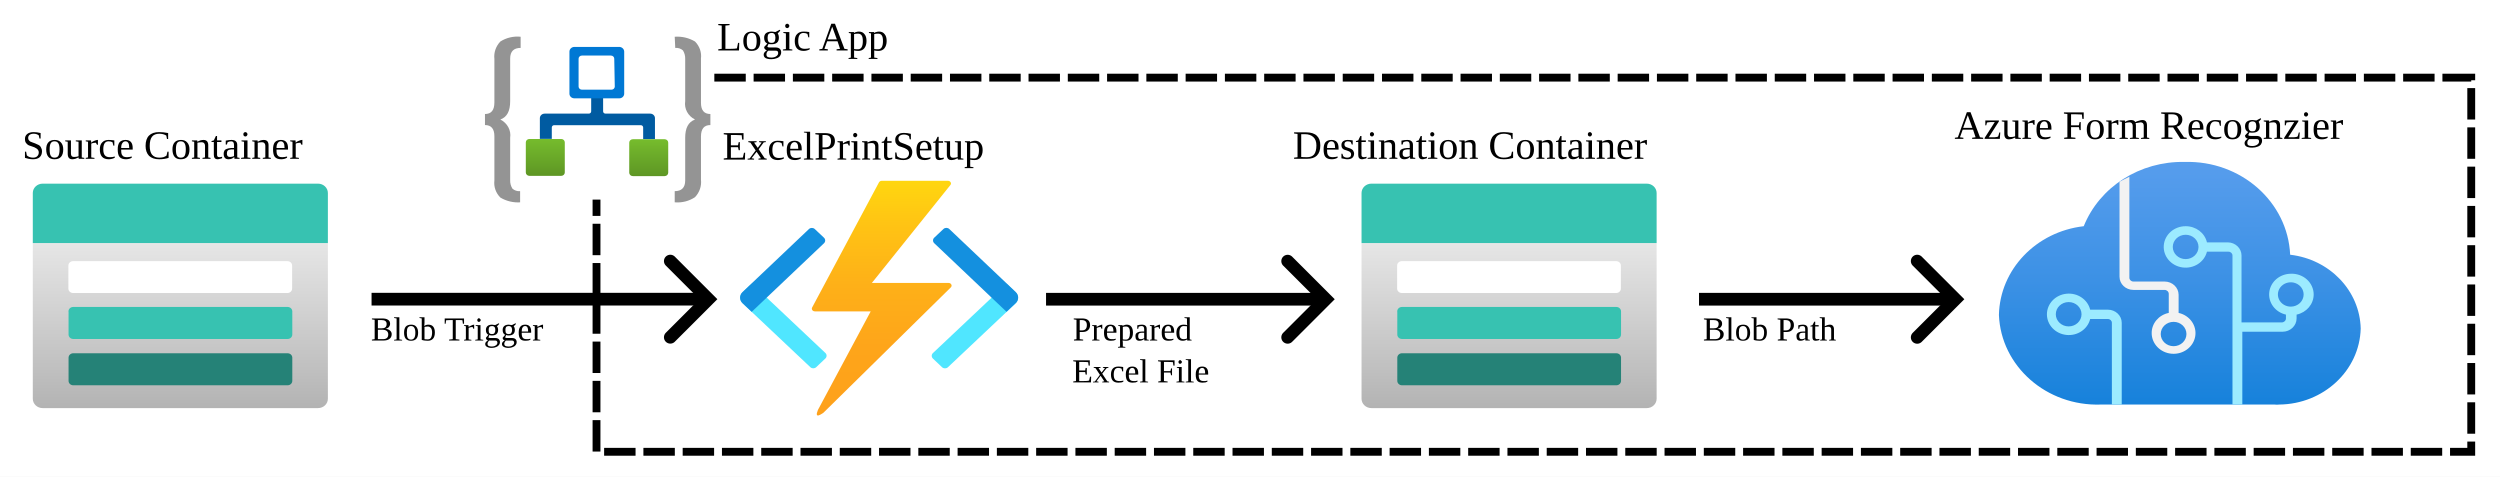
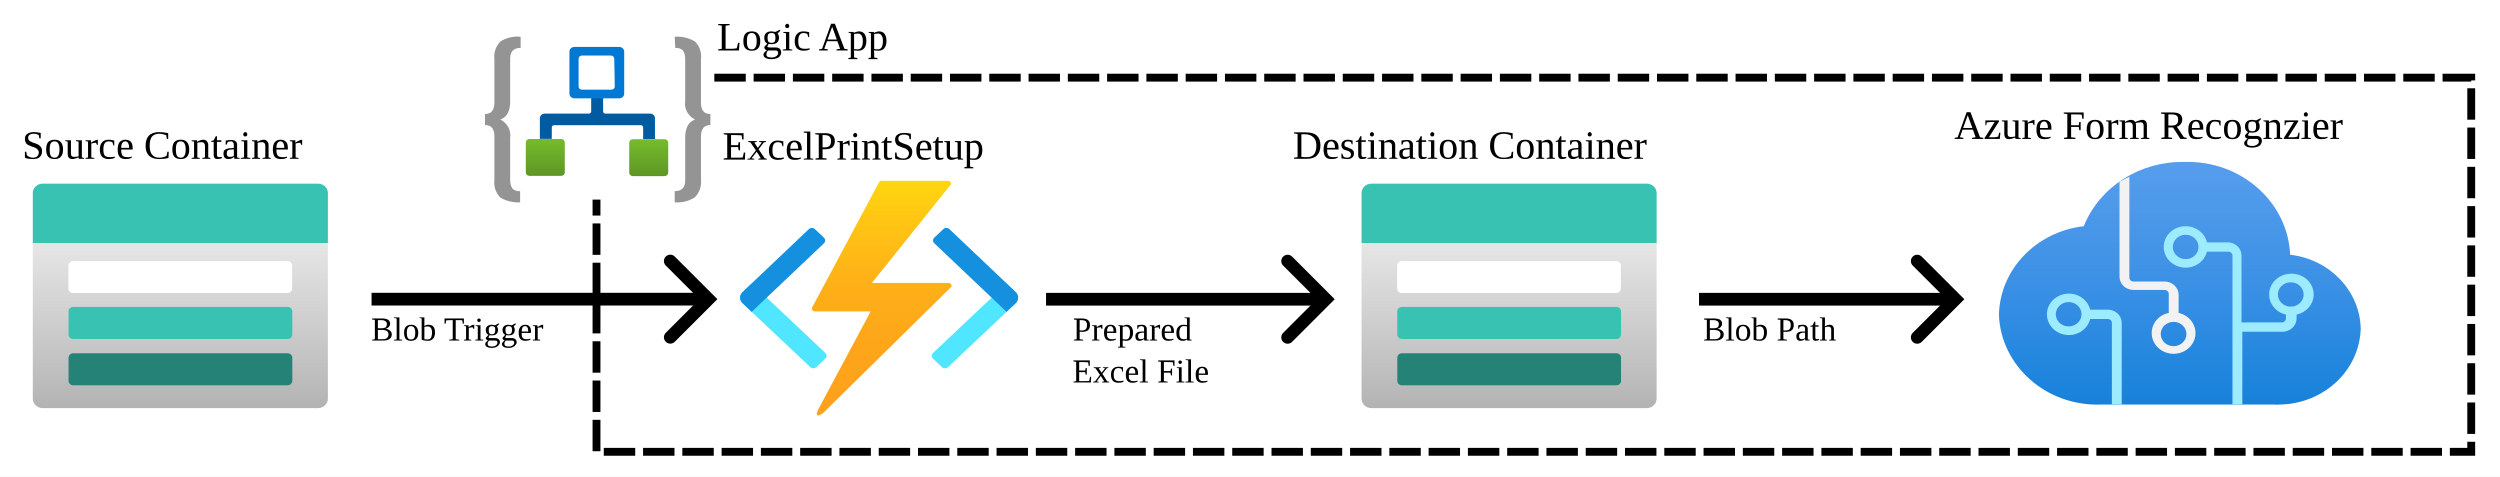
- <svg xmlns="http://www.w3.org/2000/svg" width="169.702mm" height="32.363mm" viewBox="0 0 169.702 32.363" version="1.1" id="svg5" xml:space="preserve">
+ <svg xmlns="http://www.w3.org/2000/svg" width="143.401mm" height="27.347mm" viewBox="0 0 143.401 27.347" version="1.1" id="svg5" xml:space="preserve">
  <defs id="defs2">
    <marker style="overflow:visible" id="Arrow3" refX="0" refY="0" orient="auto-start-reverse" markerWidth="4.207" markerHeight="7" viewBox="0 0 4.207 7" preserveAspectRatio="xMidYMid">
      <path style="fill:none;stroke:context-stroke;stroke-width:1;stroke-linecap:round" d="M 3,-3 0,0 3,3" id="arrow3" transform="rotate(180,0.125,0)" />
    </marker>
    <linearGradient id="b6c43bd9-e37f-4191-93c2-d3a7a84c505e" x1="9" y1="19.13" x2="9" y2="-0.29" gradientUnits="userSpaceOnUse">
      <stop offset="0" stop-color="#0078d4" id="stop132" />
      <stop offset="0.16" stop-color="#1380da" id="stop134" />
      <stop offset="0.53" stop-color="#3c91e5" id="stop136" />
      <stop offset="0.82" stop-color="#559cec" id="stop138" />
      <stop offset="1" stop-color="#5ea0ef" id="stop140" />
    </linearGradient>
    <linearGradient id="e20ae4ca-8128-4625-bcc6-863bc1bc51d9" x1="5.05" y1="10.55" x2="5.05" y2="13.48" gradientUnits="userSpaceOnUse">
      <stop offset="0" stop-color="#76bc2d" id="stop274" />
      <stop offset="1" stop-color="#5e9624" id="stop276" />
    </linearGradient>
    <linearGradient id="b6fa89de-29eb-462e-97de-5bdbdaeb090e" x1="12.84" y1="10.57" x2="12.84" y2="13.5" gradientUnits="userSpaceOnUse">
      <stop offset="0" stop-color="#76bc2d" id="stop279" />
      <stop offset="1" stop-color="#5e9624" id="stop281" />
    </linearGradient>
    <linearGradient id="b403aca7-f387-4434-96b4-ae157edc835f" x1="-175.993" y1="-343.723" x2="-175.993" y2="-359.232" gradientTransform="matrix(1.156,0,0,1.029,212.573,370.548)" gradientUnits="userSpaceOnUse">
      <stop offset="0" stop-color="#fea11b" id="stop318" />
      <stop offset="0.284" stop-color="#fea51a" id="stop320" />
      <stop offset="0.547" stop-color="#feb018" id="stop322" />
      <stop offset="0.8" stop-color="#ffc314" id="stop324" />
      <stop offset="1" stop-color="#ffd70f" id="stop326" />
    </linearGradient>
    <linearGradient id="ad4c4f96-09aa-4f91-ba10-5cb8ad530f74" x1="9" y1="15.83" x2="9" y2="5.79" gradientUnits="userSpaceOnUse">
      <stop offset="0" stop-color="#b3b3b3" id="stop419" />
      <stop offset="0.26" stop-color="#c1c1c1" id="stop421" />
      <stop offset="1" stop-color="#e6e6e6" id="stop423" />
    </linearGradient>
    <linearGradient id="ad4c4f96-09aa-4f91-ba10-5cb8ad530f74-8" x1="9" y1="15.83" x2="9" y2="5.79" gradientUnits="userSpaceOnUse">
      <stop offset="0" stop-color="#b3b3b3" id="stop419-6" />
      <stop offset="0.26" stop-color="#c1c1c1" id="stop421-1" />
      <stop offset="1" stop-color="#e6e6e6" id="stop423-4" />
    </linearGradient>
    <marker style="overflow:visible" id="Arrow3-1" refX="0" refY="0" orient="auto-start-reverse" markerWidth="4.207" markerHeight="7" viewBox="0 0 4.207 7" preserveAspectRatio="xMidYMid">
      <path style="fill:none;stroke:context-stroke;stroke-width:1;stroke-linecap:round" d="M 3,-3 0,0 3,3" id="arrow3-2" transform="rotate(180,0.125,0)" />
    </marker>
    <marker style="overflow:visible" id="Arrow3-1-4" refX="0" refY="0" orient="auto-start-reverse" markerWidth="4.207" markerHeight="7" viewBox="0 0 4.207 7" preserveAspectRatio="xMidYMid">
      <path style="fill:none;stroke:context-stroke;stroke-width:1;stroke-linecap:round" d="M 3,-3 0,0 3,3" id="arrow3-2-4" transform="rotate(180,0.125,0)" />
    </marker>
  </defs>
  <g id="layer1" transform="translate(-20.9304,-93.01691)">
-     <rect style="fill:#ffffff;fill-opacity:1;stroke:none;stroke-width:0.708;stroke-dasharray:none;stroke-dashoffset:0;stroke-opacity:1" id="rect5291" width="169.702" height="32.363" x="20.93" y="93.017" />
-     <rect style="fill:none;stroke:#000000;stroke-width:0.533;stroke-dasharray:2.133, 0.533;stroke-dashoffset:0" id="rect833" width="127.258" height="25.398" x="61.422" y="98.287" />
-     <g id="g168" transform="matrix(1.36435,0,0,1.290666,156.6189,100.6279)">
+     <rect style="fill:#ffffff;fill-opacity:1;stroke:none;stroke-width:0.598;stroke-dasharray:none;stroke-dashoffset:0;stroke-opacity:1" id="rect5291" width="143.401" height="27.347" x="20.93" y="93.017" />
+     <rect style="fill:none;stroke:#000000;stroke-width:0.451;stroke-dasharray:1.802, 0.451;stroke-dashoffset:0" id="rect833" width="107.535" height="21.462" x="55.146" y="97.471" />
+     <g id="g168" transform="matrix(1.152899,0,0,1.090635,135.5895,99.4483)">
      <path d="M 18,11.38 A 4,4 0 0 0 14.49,7.5 5.1,5.1 0 0 0 9.24,2.62 5.25,5.25 0 0 0 4.22,6 4.8,4.8 0 0 0 0,10.67 4.9,4.9 0 0 0 5.07,15.38 h 0.44 8.21 a 0.78,0.78 0 0 0 0.22,0 4.1,4.1 0 0 0 4.06,-4 z" fill="url(#b6c43bd9-e37f-4191-93c2-d3a7a84c505e)" id="path147" style="fill:url(#b6c43bd9-e37f-4191-93c2-d3a7a84c505e)" />
      <path d="M 5.42,10.39 H 4.54 a 1.09,1.09 0 1 0 0,0.49 h 0.88 a 0.2,0.2 0 0 1 0.2,0.2 v 4.3 h 0.49 v -4.3 A 0.69,0.69 0 0 0 5.42,10.39 Z m -1.95,0.88 a 0.64,0.64 0 1 1 0.64,-0.64 0.64,0.64 0 0 1 -0.64,0.64 z" fill="#9cebff" id="path149" />
      <path d="m 8.94,10.61 v -1 A 0.7,0.7 0 0 0 8.24,8.91 H 6.69 A 0.2,0.2 0 0 1 6.49,8.71 V 3.4 L 6.26,3.52 6,3.66 v 5 a 0.69,0.69 0 0 0 0.69,0.69 h 1.55 a 0.21,0.21 0 0 1 0.21,0.21 v 1 A 1.08,1.08 0 0 0 7.6,11.62 1.09,1.09 0 1 0 8.94,10.56 Z m -0.25,1.7 v 0 a 0.64,0.64 0 1 1 0.64,-0.64 0.64,0.64 0 0 1 -0.64,0.64 z" fill="#f2f2f2" id="path151" />
      <path d="m 14.53,8.5 a 1.09,1.09 0 0 0 -0.25,2.15 v 0.2 a 0.21,0.21 0 0 1 -0.21,0.21 h -2 V 7.54 A 0.69,0.69 0 0 0 11.38,6.85 H 10.35 A 1.08,1.08 0 0 0 9.29,6 1.09,1.09 0 1 0 10.35,7.34 h 1.07 a 0.2,0.2 0 0 1 0.2,0.2 v 7.84 h 0.49 v -3.83 h 2 a 0.7,0.7 0 0 0 0.7,-0.7 v -0.2 a 1.09,1.09 0 0 0 0.85,-1.06 v 0 A 1.09,1.09 0 0 0 14.53,8.5 Z M 9.29,7.73 v 0 A 0.64,0.64 0 1 1 9.93,7.09 0.64,0.64 0 0 1 9.29,7.73 Z m 5.24,2.5 v 0 a 0.64,0.64 0 1 1 0.63,-0.64 0.64,0.64 0 0 1 -0.63,0.64 z" fill="#9cebff" id="path153" />
    </g>
-     <g id="g363" transform="matrix(1.055668,0,0,0.9986549,71.10541,104.2665)">
+     <g id="g363" transform="matrix(0.8920576,0,0,0.8438804,63.32914,102.523)">
      <g id="g337">
        <path d="M 2.37,7.475 H 3.2 A 0.267,0.267 0 0 1 3.467,7.742 V 13.89 A 0.533,0.533 0 0 1 2.934,14.423 H 2.1 V 7.741 A 0.267,0.267 0 0 1 2.367,7.474 Z" transform="rotate(134.919,2.786862,10.94796)" fill="#50e6ff" id="path333" />
        <path d="M 2.325,3.6 H 3.158 A 0.267,0.267 0 0 1 3.425,3.867 V 10.45 H 2.591 A 0.533,0.533 0 0 1 2.058,9.917 V 3.865 A 0.267,0.267 0 0 1 2.325,3.6 Z" transform="rotate(44.919,2.741614,7.02265)" fill="#1490df" id="path335" />
      </g>
      <g id="g343">
        <path d="m 14.53,7.475 h 0.833 a 0.533,0.533 0 0 1 0.533,0.533 v 6.148 a 0.267,0.267 0 0 1 -0.267,0.267 H 14.8 A 0.267,0.267 0 0 1 14.533,14.156 V 7.475 Z" transform="rotate(45.081,15.21299,10.94752)" fill="#50e6ff" id="path339" />
        <path d="m 15.108,3.6 h 0.833 v 6.583 A 0.267,0.267 0 0 1 15.674,10.45 H 14.841 A 0.267,0.267 0 0 1 14.574,10.183 V 4.131 a 0.533,0.533 0 0 1 0.533,-0.533 z" transform="rotate(135.081,15.25842,7.023025)" fill="#1490df" id="path341" />
      </g>
      <path d="M 8.459,9.9 H 4.87 A 0.193,0.193 0 0 1 4.67,9.719 0.166,0.166 0 0 1 4.688,9.644 L 8.991,1.13 A 0.206,0.206 0 0 1 9.177,1.024 h 4.245 a 0.193,0.193 0 0 1 0.2,0.181 0.165,0.165 0 0 1 -0.035,0.1 L 8.534,7.966 h 4.928 a 0.193,0.193 0 0 1 0.2,0.181 0.176,0.176 0 0 1 -0.052,0.122 l -8.189,8.519 c -0.077,0.046 -0.624,0.5 -0.356,-0.189 v 0 z" fill="url(#b403aca7-f387-4434-96b4-ae157edc835f)" id="path345" style="fill:url(#b403aca7-f387-4434-96b4-ae157edc835f)" />
    </g>
-     <g id="g452" transform="matrix(1.178263,0,0,1.114629,22.56769,103.0641)">
+     <g id="g452" transform="matrix(0.9956522,0,0,0.9418801,22.31394,101.507)">
      <path d="m 0.5,5.79 h 17 v 9.48 a 0.57,0.57 0 0 1 -0.57,0.57 H 1.07 A 0.57,0.57 0 0 1 0.5,15.27 Z" fill="url(#ad4c4f96-09aa-4f91-ba10-5cb8ad530f74)" id="path430" style="fill:url(#ad4c4f96-09aa-4f91-ba10-5cb8ad530f74)" />
      <path d="M 1.07,2.17 H 16.93 A 0.57,0.57 0 0 1 17.5,2.74 V 5.79 H 0.5 V 2.73 A 0.57,0.57 0 0 1 1.07,2.17 Z" fill="#37c2b1" id="path432" />
      <path d="m 2.81,6.89 h 12.37 a 0.27,0.27 0 0 1 0.26,0.27 v 1.4 A 0.27,0.27 0 0 1 15.18,8.83 H 2.81 A 0.27,0.27 0 0 1 2.55,8.56 V 7.16 A 0.27,0.27 0 0 1 2.81,6.89 Z" fill="#ffffff" id="path434" />
      <path d="m 2.82,9.68 h 12.37 a 0.27,0.27 0 0 1 0.26,0.27 v 1.41 a 0.27,0.27 0 0 1 -0.26,0.27 H 2.82 A 0.27,0.27 0 0 1 2.56,11.36 V 10 A 0.27,0.27 0 0 1 2.82,9.68 Z" fill="#37c2b1" id="path436" />
      <path d="m 2.82,12.5 h 12.37 a 0.27,0.27 0 0 1 0.26,0.27 v 1.41 a 0.27,0.27 0 0 1 -0.26,0.27 H 2.82 A 0.27,0.27 0 0 1 2.56,14.18 V 12.77 A 0.27,0.27 0 0 1 2.82,12.5 Z" fill="#258277" id="path438" />
    </g>
-     <g id="g452-3" transform="matrix(1.178263,0,0,1.114629,112.7638,103.0641)">
+     <g id="g452-3" transform="matrix(0.9956522,0,0,0.9418801,98.53118,101.507)">
      <path d="m 0.5,5.79 h 17 v 9.48 a 0.57,0.57 0 0 1 -0.57,0.57 H 1.07 A 0.57,0.57 0 0 1 0.5,15.27 Z" fill="url(#ad4c4f96-09aa-4f91-ba10-5cb8ad530f74)" id="path430-7" style="fill:url(#ad4c4f96-09aa-4f91-ba10-5cb8ad530f74-8)" />
      <path d="M 1.07,2.17 H 16.93 A 0.57,0.57 0 0 1 17.5,2.74 V 5.79 H 0.5 V 2.73 A 0.57,0.57 0 0 1 1.07,2.17 Z" fill="#37c2b1" id="path432-2" />
      <path d="m 2.81,6.89 h 12.37 a 0.27,0.27 0 0 1 0.26,0.27 v 1.4 A 0.27,0.27 0 0 1 15.18,8.83 H 2.81 A 0.27,0.27 0 0 1 2.55,8.56 V 7.16 A 0.27,0.27 0 0 1 2.81,6.89 Z" fill="#ffffff" id="path434-1" />
      <path d="m 2.82,9.68 h 12.37 a 0.27,0.27 0 0 1 0.26,0.27 v 1.41 a 0.27,0.27 0 0 1 -0.26,0.27 H 2.82 A 0.27,0.27 0 0 1 2.56,11.36 V 10 A 0.27,0.27 0 0 1 2.82,9.68 Z" fill="#37c2b1" id="path436-4" />
      <path d="m 2.82,12.5 h 12.37 a 0.27,0.27 0 0 1 0.26,0.27 v 1.41 a 0.27,0.27 0 0 1 -0.26,0.27 H 2.82 A 0.27,0.27 0 0 1 2.56,14.18 V 12.77 A 0.27,0.27 0 0 1 2.82,12.5 Z" fill="#258277" id="path438-4" />
    </g>
-     <text xml:space="preserve" style="font-size:2.731px;fill:none;stroke:#000000;stroke-width:0.084;stroke-dasharray:none" x="22.437" y="103.798" id="text889">
-       <tspan id="tspan887" style="font-weight:normal;font-size:2.731px;fill:#000000;fill-opacity:1;stroke:none;stroke-width:0.084;stroke-dasharray:none" x="22.437" y="103.798">Source Container</tspan>
+     <text xml:space="preserve" style="font-size:2.307px;fill:none;stroke:#000000;stroke-width:0.071;stroke-dasharray:none" x="22.204" y="102.127" id="text889">
+       <tspan id="tspan887" style="font-weight:normal;font-size:2.307px;fill:#000000;fill-opacity:1;stroke:none;stroke-width:0.071;stroke-dasharray:none" x="22.204" y="102.127">Source Container</tspan>
    </text>
-     <text xml:space="preserve" style="font-size:2.276px;fill:none;stroke:#000000;stroke-width:0.084;stroke-dasharray:none" x="53.389" y="116.134" id="text889-2">
-       <tspan style="font-weight:normal;font-size:2.276px;text-align:center;text-anchor:middle;fill:#000000;fill-opacity:1;stroke:none;stroke-width:0.084;stroke-dasharray:none" x="53.389" y="116.134" id="tspan3984">Blob Trigger</tspan>
+     <text xml:space="preserve" style="font-size:1.923px;fill:none;stroke:#000000;stroke-width:0.071;stroke-dasharray:none" x="48.358" y="112.551" id="text889-2">
+       <tspan style="font-weight:normal;font-size:1.923px;text-align:center;text-anchor:middle;fill:#000000;fill-opacity:1;stroke:none;stroke-width:0.071;stroke-dasharray:none" x="48.358" y="112.551" id="tspan3984">Blob Trigger</tspan>
    </text>
-     <text xml:space="preserve" style="font-size:2.276px;fill:none;stroke:#000000;stroke-width:0.084;stroke-dasharray:none" x="99.791" y="116.134" id="text889-2-4">
-       <tspan style="font-weight:normal;font-size:2.276px;text-align:center;text-anchor:middle;fill:#000000;fill-opacity:1;stroke:none;stroke-width:0.084;stroke-dasharray:none" x="99.791" y="116.134" id="tspan3984-0">Prepared</tspan>
-       <tspan style="font-weight:normal;font-size:2.276px;text-align:center;text-anchor:middle;fill:#000000;fill-opacity:1;stroke:none;stroke-width:0.084;stroke-dasharray:none" x="99.791" y="118.978" id="tspan4205">Excel File</tspan>
+     <text xml:space="preserve" style="font-size:1.923px;fill:none;stroke:#000000;stroke-width:0.071;stroke-dasharray:none" x="87.569" y="112.551" id="text889-2-4">
+       <tspan style="font-weight:normal;font-size:1.923px;text-align:center;text-anchor:middle;fill:#000000;fill-opacity:1;stroke:none;stroke-width:0.071;stroke-dasharray:none" x="87.569" y="112.551" id="tspan3984-0">Prepared</tspan>
+       <tspan style="font-weight:normal;font-size:1.923px;text-align:center;text-anchor:middle;fill:#000000;fill-opacity:1;stroke:none;stroke-width:0.071;stroke-dasharray:none" x="87.569" y="114.955" id="tspan4205">Excel File</tspan>
    </text>
-     <text xml:space="preserve" style="font-size:2.276px;fill:none;stroke:#000000;stroke-width:0.084;stroke-dasharray:none" x="142.476" y="116.134" id="text889-2-4-9">
-       <tspan style="font-weight:normal;font-size:2.276px;text-align:center;text-anchor:middle;fill:#000000;fill-opacity:1;stroke:none;stroke-width:0.084;stroke-dasharray:none" x="142.476" y="116.134" id="tspan4205-5">Blob Path</tspan>
+     <text xml:space="preserve" style="font-size:1.923px;fill:none;stroke:#000000;stroke-width:0.071;stroke-dasharray:none" x="123.638" y="112.551" id="text889-2-4-9">
+       <tspan style="font-weight:normal;font-size:1.923px;text-align:center;text-anchor:middle;fill:#000000;fill-opacity:1;stroke:none;stroke-width:0.071;stroke-dasharray:none" x="123.638" y="112.551" id="tspan4205-5">Blob Path</tspan>
    </text>
-     <text xml:space="preserve" style="font-size:2.731px;fill:none;stroke:#000000;stroke-width:0.084;stroke-dasharray:none" x="69.981" y="103.851" id="text889-3">
-       <tspan id="tspan887-1" style="font-weight:normal;font-size:2.731px;fill:#000000;fill-opacity:1;stroke:none;stroke-width:0.084;stroke-dasharray:none" x="69.981" y="103.851">ExcelPrintSetup</tspan>
+     <text xml:space="preserve" style="font-size:2.307px;fill:none;stroke:#000000;stroke-width:0.071;stroke-dasharray:none" x="62.379" y="102.172" id="text889-3">
+       <tspan id="tspan887-1" style="font-weight:normal;font-size:2.307px;fill:#000000;fill-opacity:1;stroke:none;stroke-width:0.071;stroke-dasharray:none" x="62.379" y="102.172">ExcelPrintSetup</tspan>
    </text>
-     <text xml:space="preserve" style="font-size:2.731px;fill:none;stroke:#000000;stroke-width:0.084;stroke-dasharray:none" x="108.696" y="103.798" id="text889-3-4">
-       <tspan id="tspan887-1-3" style="font-weight:normal;font-size:2.731px;fill:#000000;fill-opacity:1;stroke:none;stroke-width:0.084;stroke-dasharray:none" x="108.696" y="103.798">Destination Container</tspan>
+     <text xml:space="preserve" style="font-size:2.307px;fill:none;stroke:#000000;stroke-width:0.071;stroke-dasharray:none" x="95.094" y="102.127" id="text889-3-4">
+       <tspan id="tspan887-1-3" style="font-weight:normal;font-size:2.307px;fill:#000000;fill-opacity:1;stroke:none;stroke-width:0.071;stroke-dasharray:none" x="95.094" y="102.127">Destination Container</tspan>
    </text>
-     <text xml:space="preserve" style="font-size:2.731px;fill:none;stroke:#000000;stroke-width:0.084;stroke-dasharray:none" x="153.596" y="102.445" id="text889-3-4-6">
-       <tspan id="tspan887-1-3-1" style="font-weight:normal;font-size:2.731px;fill:#000000;fill-opacity:1;stroke:none;stroke-width:0.084;stroke-dasharray:none" x="153.596" y="102.445">Azure Form Recognzier</tspan>
+     <text xml:space="preserve" style="font-size:2.307px;fill:none;stroke:#000000;stroke-width:0.071;stroke-dasharray:none" x="133.035" y="100.984" id="text889-3-4-6">
+       <tspan id="tspan887-1-3-1" style="font-weight:normal;font-size:2.307px;fill:#000000;fill-opacity:1;stroke:none;stroke-width:0.071;stroke-dasharray:none" x="133.035" y="100.984">Azure Form Recognzier</tspan>
    </text>
-     <rect style="fill:#ffffff;fill-opacity:1;stroke:none;stroke-width:0.095;stroke-dasharray:none" id="rect1550" width="16.225" height="10.946" x="53.043" y="95.62" />
-     <g id="g300" transform="matrix(0.9000631,0,0,0.8514536,53.40072,93.46761)">
+     <rect style="fill:#ffffff;fill-opacity:1;stroke:none;stroke-width:0.08;stroke-dasharray:none" id="rect1550" width="13.71" height="9.249" x="48.066" y="95.217" />
+     <g id="g300" transform="matrix(0.7605687,0,0,0.7194928,48.36837,93.39776)">
      <path d="M 3.19,15.6 A 2.49,2.49 0 0 1 1.66,15.22 1.7,1.7 0 0 1 1.21,13.86 V 10.33 C 1.21,9.75 0.98,9.44 0.5,9.44 V 8.56 c 0.48,0 0.71,-0.31 0.71,-0.92 V 4.17 A 1.79,1.79 0 0 1 1.66,2.78 2.29,2.29 0 0 1 3.19,2.4 V 3.29 C 2.68,3.29 2.4,3.56 2.4,4.14 v 3.4 C 2.4,8.32 2.17,8.8 1.66,9 a 1.42,1.42 0 0 1 0.74,1.46 v 3.37 a 1.25,1.25 0 0 0 0.17,0.68 0.74,0.74 0 0 0 0.58,0.2 v 0.89 z" fill="#949494" id="path288" />
      <path d="m 14.81,2.4 a 2.49,2.49 0 0 1 1.53,0.38 1.7,1.7 0 0 1 0.45,1.36 v 3.53 c 0,0.58 0.23,0.89 0.71,0.89 v 0.88 c -0.48,0 -0.71,0.31 -0.71,0.92 v 3.43 a 1.8,1.8 0 0 1 -0.45,1.4 2.28,2.28 0 0 1 -1.53,0.41 v -0.89 c 0.51,0 0.79,-0.27 0.79,-0.85 v -3.4 C 15.6,9.68 15.83,9.2 16.34,9 A 1.42,1.42 0 0 1 15.6,7.54 V 4.17 A 1.25,1.25 0 0 0 15.43,3.49 0.74,0.74 0 0 0 14.85,3.29 Z" fill="#949494" id="path290" />
      <path d="M 9.41,8.35 V 7.08 H 8.51 V 8.35 A 0.18,0.18 0 0 1 8.33,8.53 H 5 A 0.36,0.36 0 0 0 4.64,8.89 v 1.65 h 0.9 V 9.63 A 0.18,0.18 0 0 1 5.71,9.45 h 6.54 a 0.18,0.18 0 0 1 0.18,0.18 v 0.93 h 0.89 V 8.89 A 0.36,0.36 0 0 0 12.97,8.53 H 9.59 A 0.18,0.18 0 0 1 9.41,8.35 Z" fill="#005ba1" id="path292" />
      <path d="M 10.61,3.21 H 7.25 A 0.38,0.38 0 0 0 6.87,3.58 v 3.36 a 0.37,0.37 0 0 0 0.38,0.37 h 3.36 A 0.37,0.37 0 0 0 11,6.94 V 3.58 A 0.38,0.38 0 0 0 10.61,3.21 Z M 10.29,6.38 A 0.25,0.25 0 0 1 10.04,6.62 H 7.81 A 0.25,0.25 0 0 1 7.56,6.38 V 4.15 A 0.25,0.25 0 0 1 7.81,3.9 H 10 a 0.25,0.25 0 0 1 0.25,0.25 z" fill="#0078d4" id="path294" />
      <rect x="3.58" y="10.55" width="2.94" height="2.94" rx="0.27" fill="url(#e20ae4ca-8128-4625-bcc6-863bc1bc51d9)" id="rect296" style="fill:url(#e20ae4ca-8128-4625-bcc6-863bc1bc51d9)" />
      <rect x="11.38" y="10.57" width="2.94" height="2.94" rx="0.27" fill="url(#b6fa89de-29eb-462e-97de-5bdbdaeb090e)" id="rect298" style="fill:url(#b6fa89de-29eb-462e-97de-5bdbdaeb090e)" />
    </g>
-     <text xml:space="preserve" style="font-size:2.731px;fill:#000000;fill-opacity:1;stroke:none;stroke-width:0.084;stroke-dasharray:none" x="69.611" y="96.443" id="text1606">
-       <tspan id="tspan1604" style="fill:#000000;fill-opacity:1;stroke-width:0.084" x="69.611" y="96.443">Logic App</tspan>
+     <text xml:space="preserve" style="font-size:2.307px;fill:#000000;fill-opacity:1;stroke:none;stroke-width:0.071;stroke-dasharray:none" x="62.067" y="95.912" id="text1606">
+       <tspan id="tspan1604" style="fill:#000000;fill-opacity:1;stroke-width:0.071" x="62.067" y="95.912">Logic App</tspan>
    </text>
-     <path style="fill:none;fill-opacity:1;stroke:#000000;stroke-width:0.862;stroke-dasharray:none;stroke-opacity:1;marker-end:url(#Arrow3)" d="M 46.152,113.325 H 68.801" id="path2073" />
-     <path style="fill:none;fill-opacity:1;stroke:#000000;stroke-width:0.862;stroke-dasharray:none;stroke-opacity:1;marker-end:url(#Arrow3-1)" d="M 91.937,113.329 H 110.708" id="path2073-1" />
-     <path style="fill:none;fill-opacity:1;stroke:#000000;stroke-width:0.863;stroke-dasharray:none;stroke-opacity:1;marker-end:url(#Arrow3-1-4)" d="M 136.261,113.329 H 153.445" id="path2073-1-8" />
+     <path style="fill:none;fill-opacity:1;stroke:#000000;stroke-width:0.729;stroke-dasharray:none;stroke-opacity:1;marker-end:url(#Arrow3)" d="M 42.243,110.177 H 61.382" id="path2073" />
+     <path style="fill:none;fill-opacity:1;stroke:#000000;stroke-width:0.729;stroke-dasharray:none;stroke-opacity:1;marker-end:url(#Arrow3-1)" d="M 80.932,110.181 H 96.794" id="path2073-1" />
+     <path style="fill:none;fill-opacity:1;stroke:#000000;stroke-width:0.729;stroke-dasharray:none;stroke-opacity:1;marker-end:url(#Arrow3-1-4)" d="m 118.387,110.181 h 14.521" id="path2073-1-8" />
  </g>
</svg>
